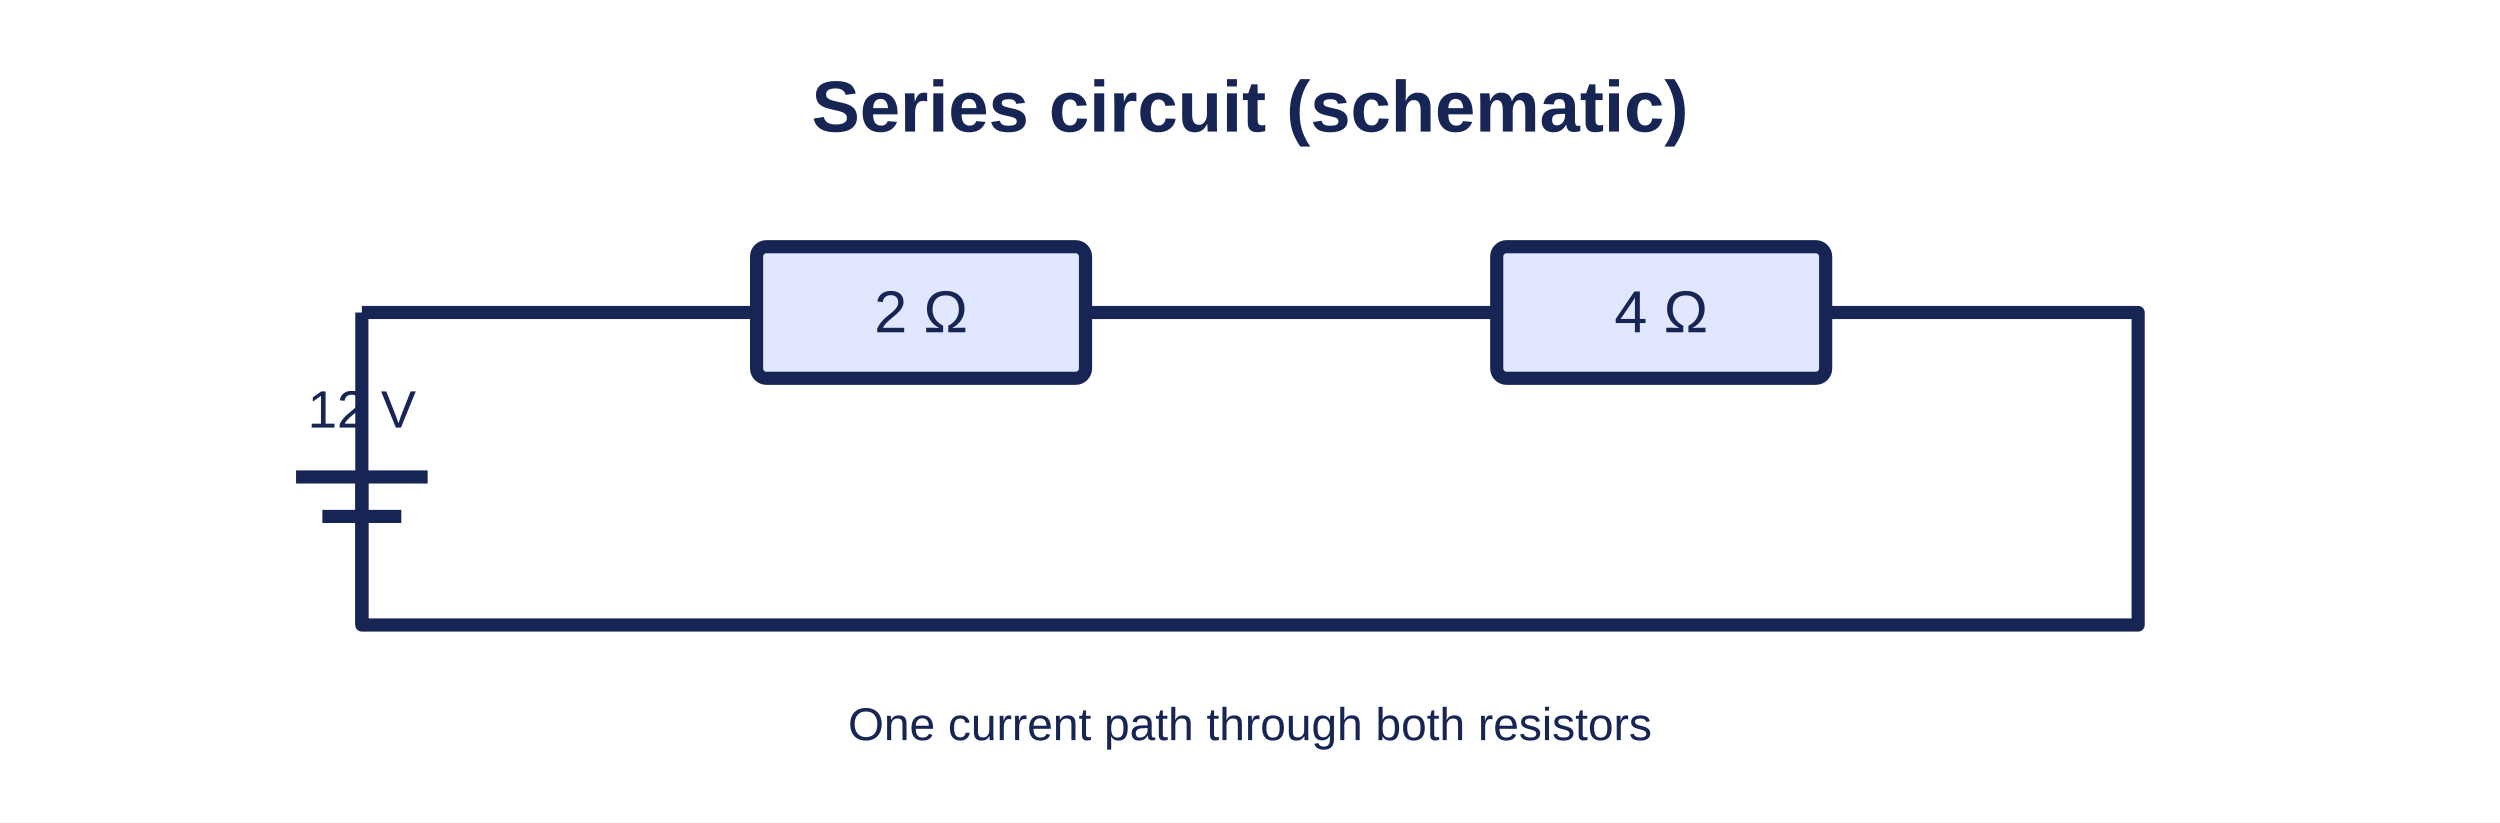
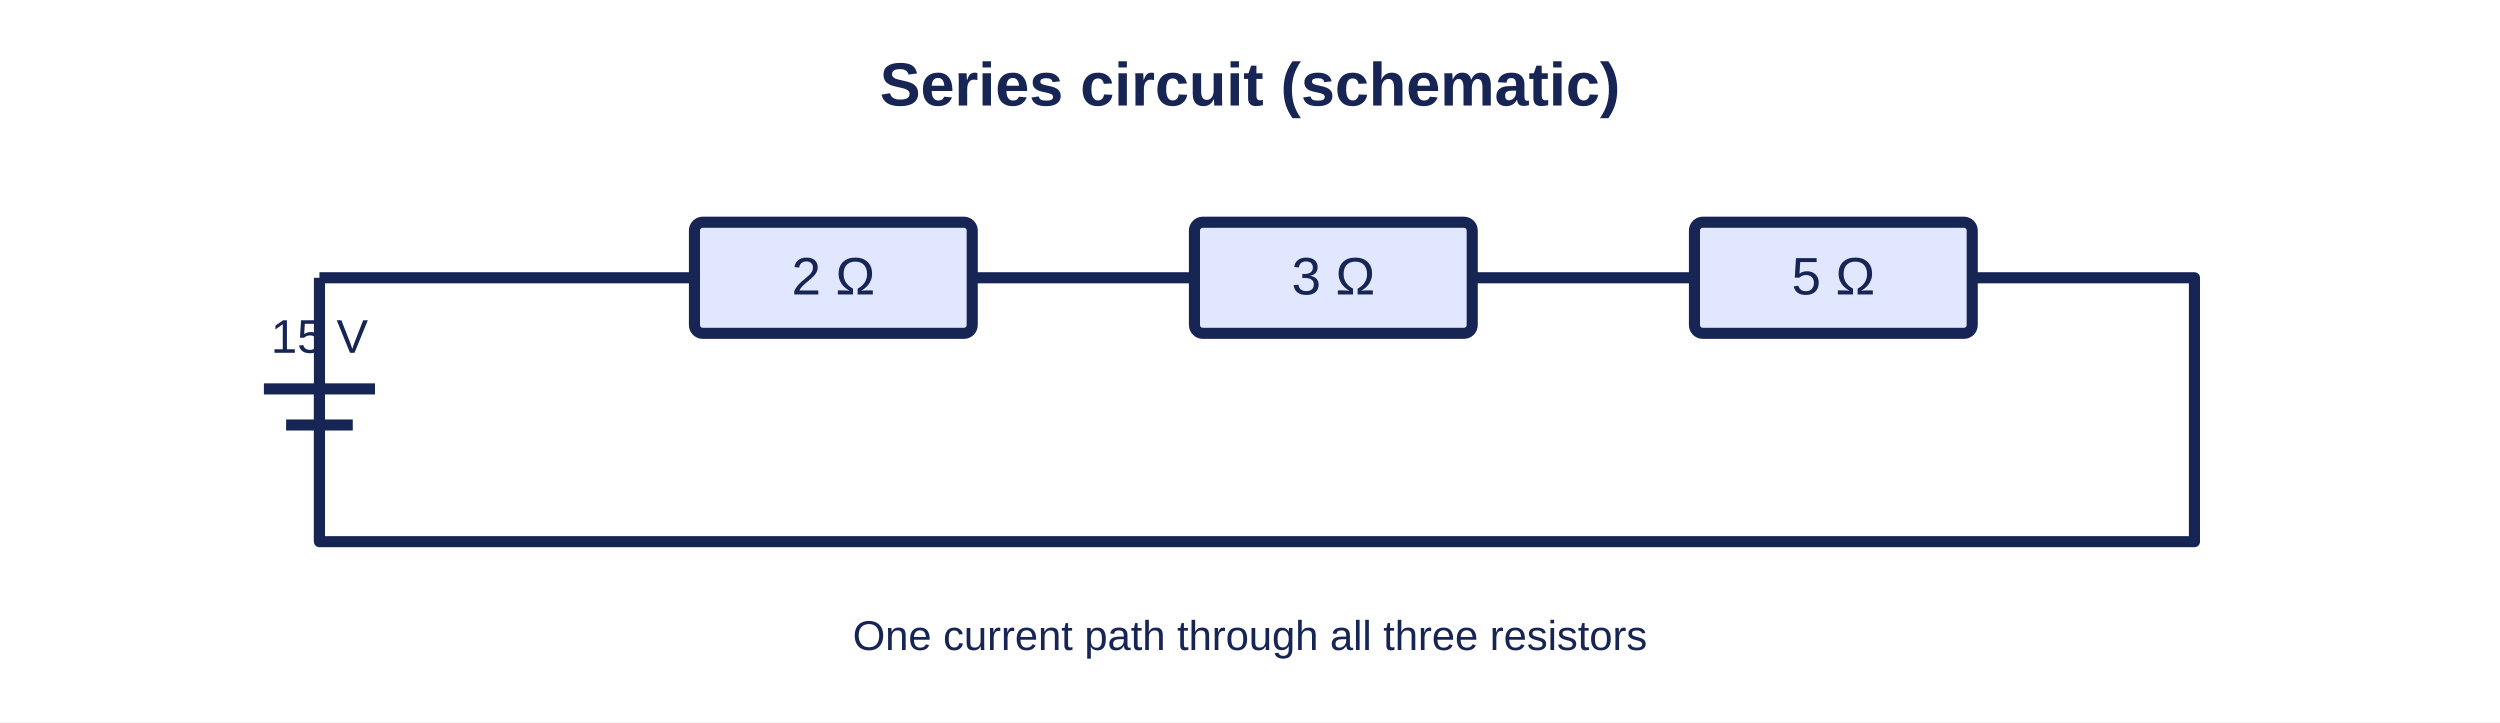
- <svg xmlns="http://www.w3.org/2000/svg" viewBox="0 0 760 250" role="img" aria-labelledby="t d">
-   <rect width="760" height="250" fill="white" />
+ <svg xmlns="http://www.w3.org/2000/svg" viewBox="0 0 900 260" role="img" aria-labelledby="title desc">
+   <rect width="900" height="260" fill="#fff" />
  <g fill="none" stroke="#172554" stroke-width="4" stroke-linejoin="round">
-     <path d="M110 95 H230 M330 95 H455 M555 95 H650 V190 H110 V95" />
-     <rect x="230" y="75" width="100" height="40" rx="3" fill="#e0e7ff" />
-     <rect x="455" y="75" width="100" height="40" rx="3" fill="#e0e7ff" />
-     <path d="M110 145 V190 M90 145 H130 M98 157 H122" />
+     <path d="M115 100 H250 M350 100 H430 M530 100 H610 M710 100 H790 V195 H115 V100" />
+     <rect x="250" y="80" width="100" height="40" rx="3" fill="#e0e7ff" />
+     <rect x="430" y="80" width="100" height="40" rx="3" fill="#e0e7ff" />
+     <rect x="610" y="80" width="100" height="40" rx="3" fill="#e0e7ff" />
+     <path d="M115 140 V195 M95 140 H135 M103 153 H127" />
  </g>
  <g font-family="Arial,sans-serif" fill="#172554" text-anchor="middle">
-     <text x="280" y="101" font-size="18">2 Ω</text>
-     <text x="505" y="101" font-size="18">4 Ω</text>
-     <text x="110" y="130" font-size="16">12 V</text>
-     <text x="380" y="40" font-size="22" font-weight="bold">Series circuit (schematic)</text>
-     <text x="380" y="225" font-size="14">One current path through both resistors</text>
+     <text x="300" y="106" font-size="19">2 Ω</text>
+     <text x="480" y="106" font-size="19">3 Ω</text>
+     <text x="660" y="106" font-size="19">5 Ω</text>
+     <text x="115" y="127" font-size="17">15 V</text>
+     <text x="450" y="38" font-size="22" font-weight="bold">Series circuit (schematic)</text>
+     <text x="450" y="234" font-size="15">One current path through all three resistors</text>
  </g>
</svg>
